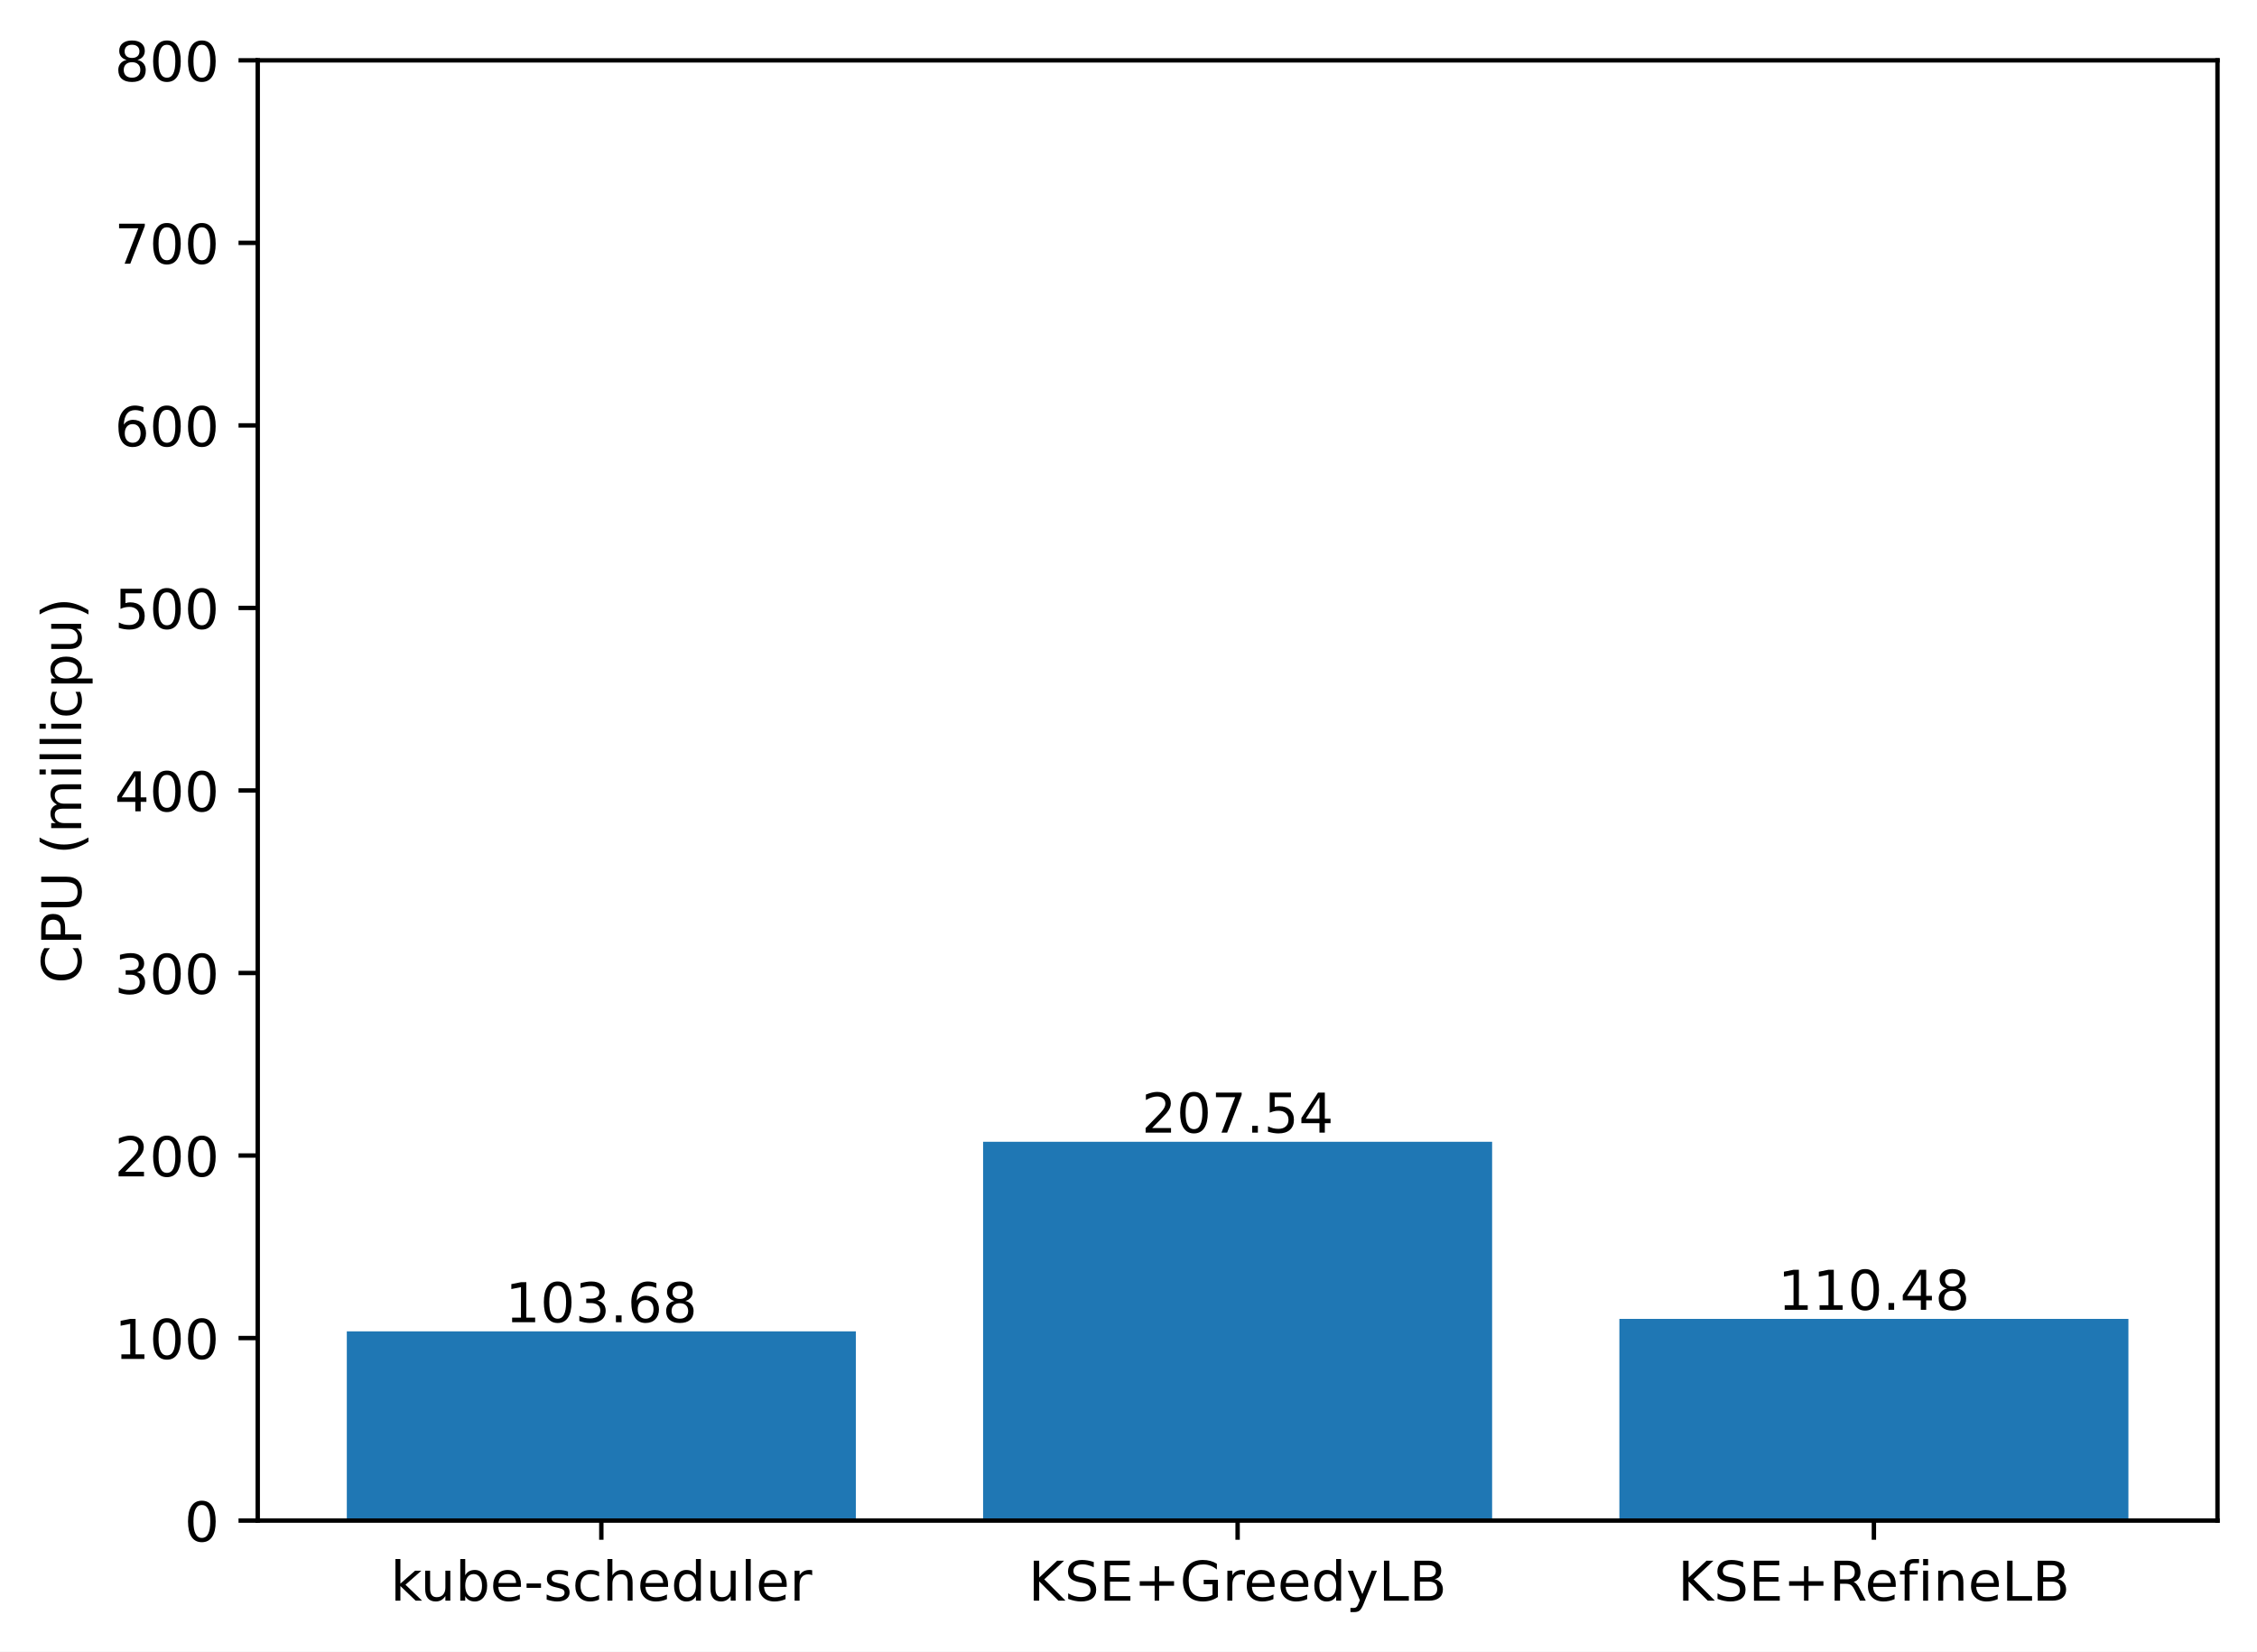
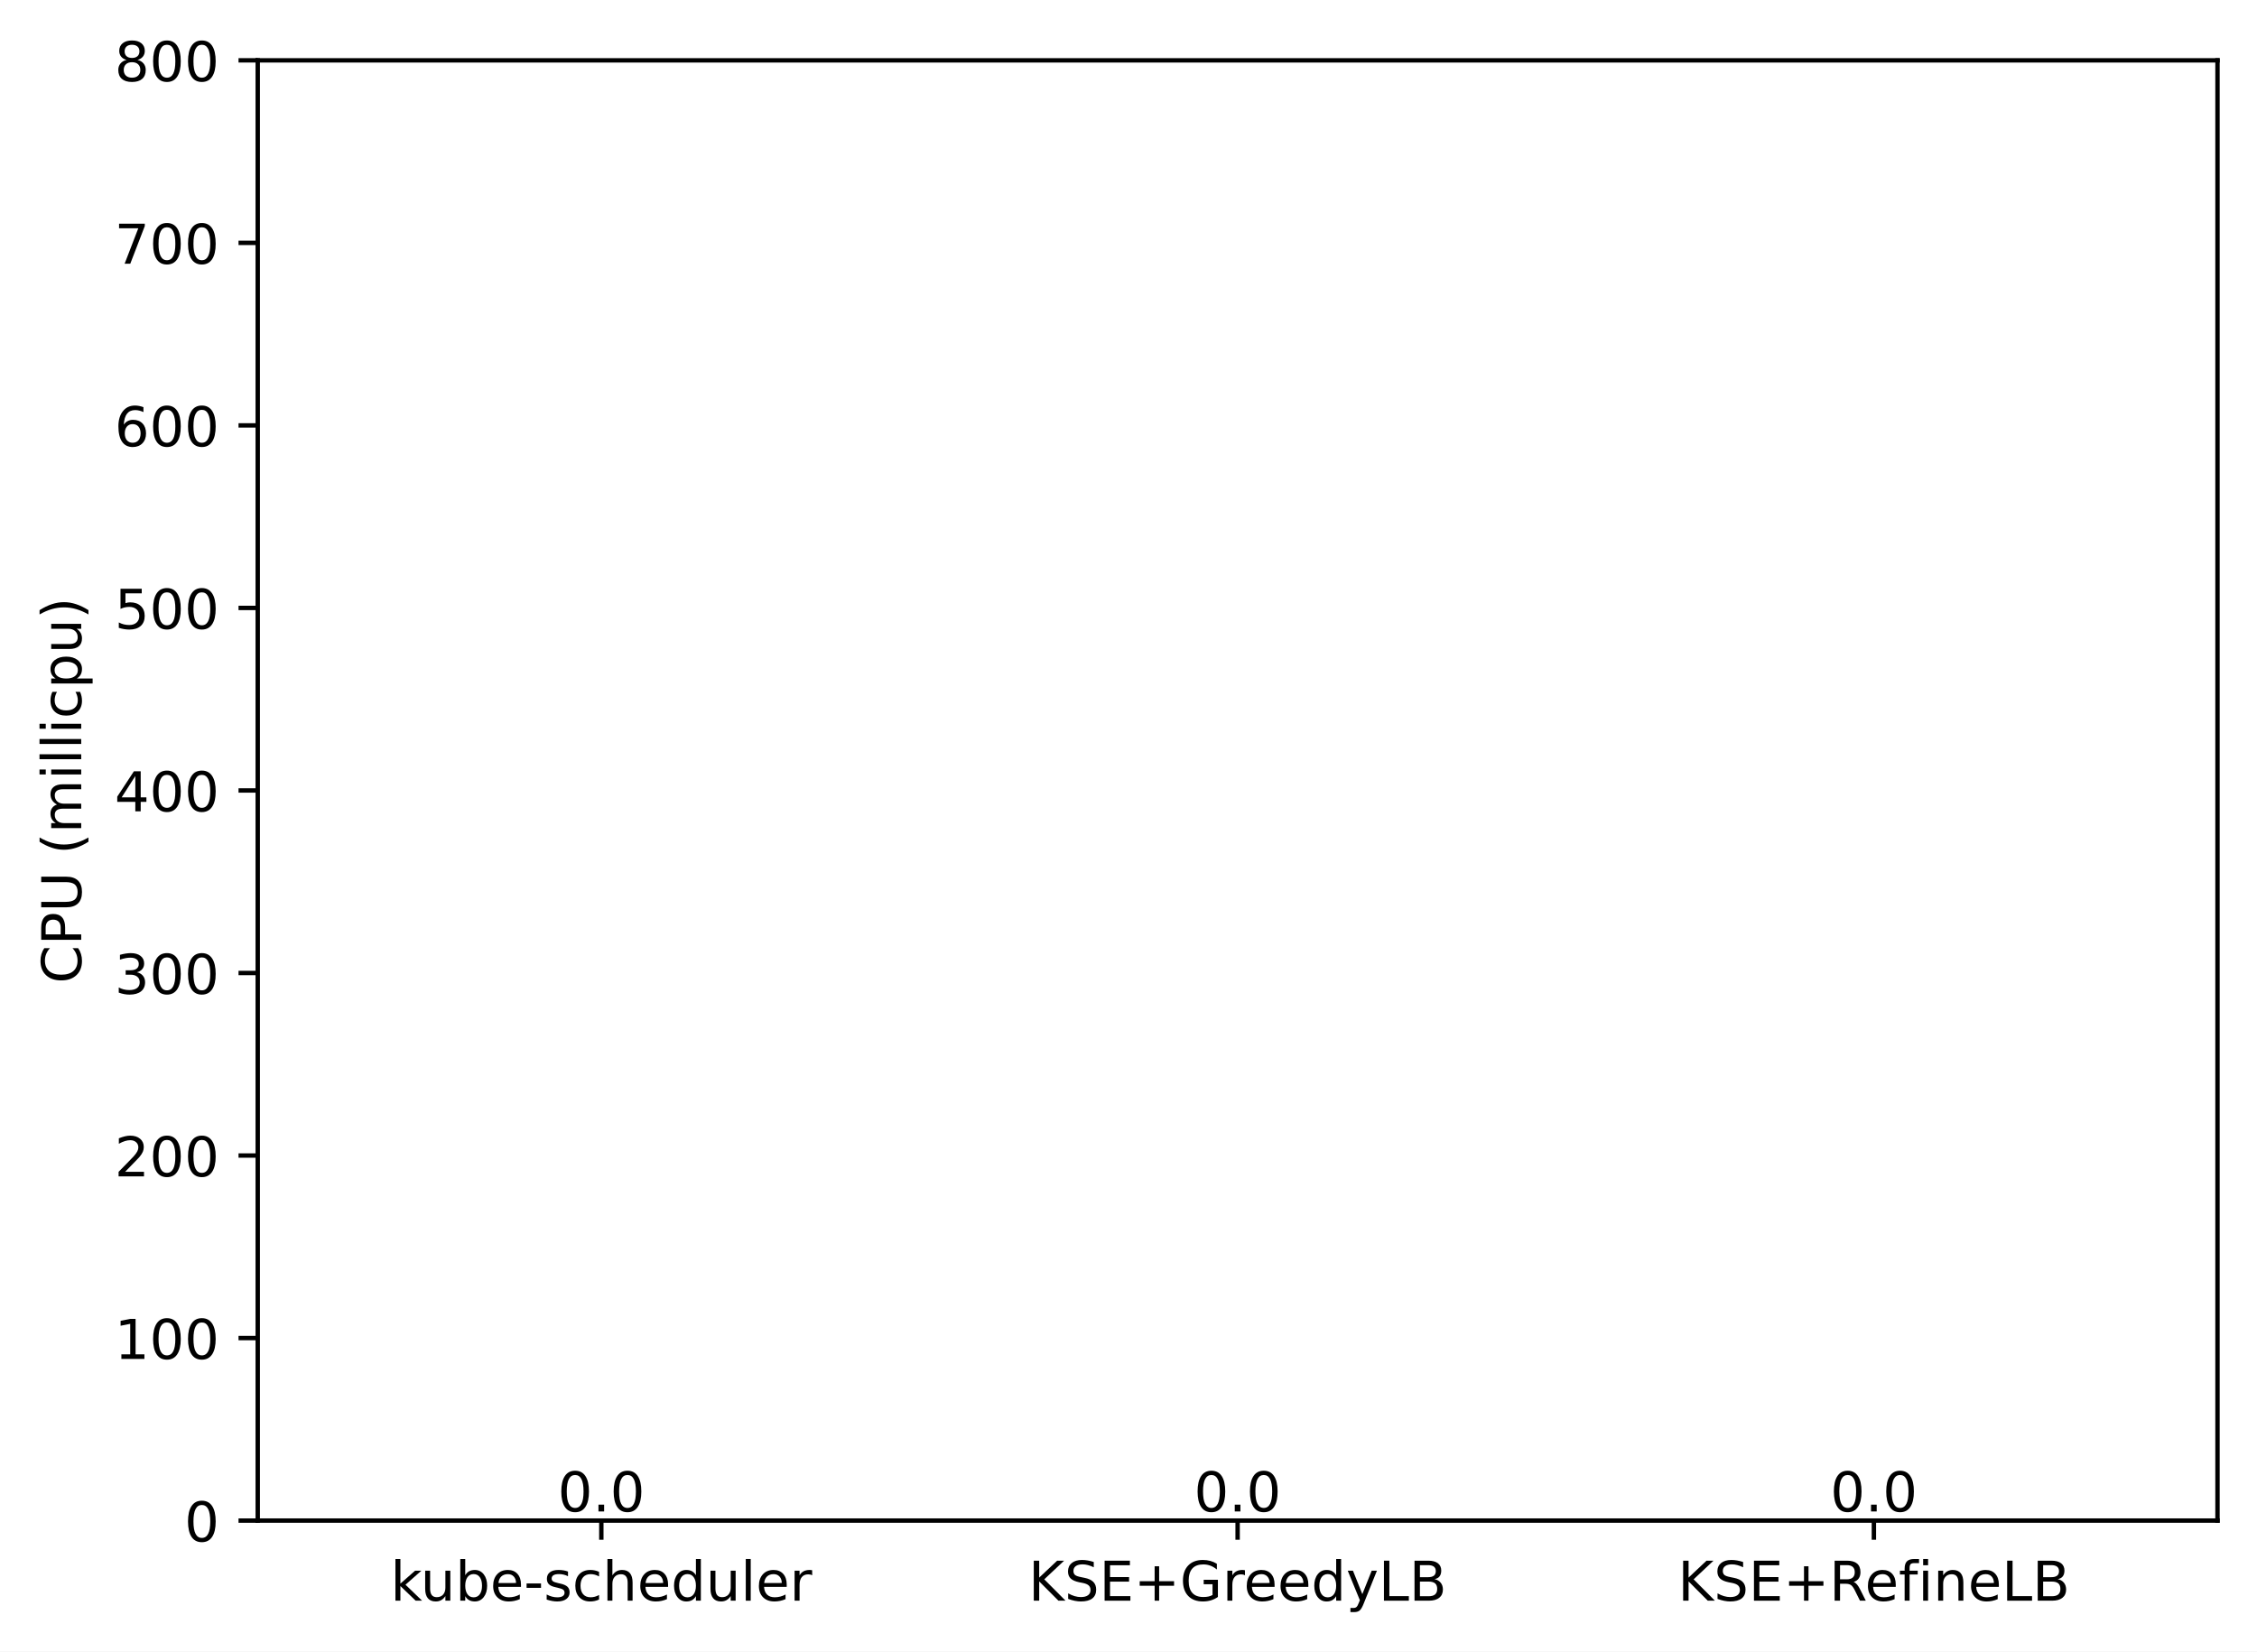
<svg xmlns="http://www.w3.org/2000/svg" xmlns:xlink="http://www.w3.org/1999/xlink" width="411.286pt" height="300.989pt" viewBox="0 0 411.286 300.989" version="1.1">
  <defs>
    <style type="text/css">*{stroke-linejoin: round; stroke-linecap: butt}</style>
  </defs>
  <g id="figure_1">
    <g id="patch_1">
      <path d="M 0 300.989  L 411.286 300.989  L 411.286 0  L 0 0  z " style="fill: #ffffff" />
    </g>
    <g id="axes_1">
      <g id="patch_2">
        <path d="M 46.966 277.111  L 404.086 277.111  L 404.086 10.999  L 46.966 10.999  z " style="fill: #ffffff" />
      </g>
      <g id="patch_3">
-         <path d="M 63.198 277.111  L 155.957 277.111  L 155.957 242.623  L 63.198 242.623  z " clip-path="url(#p131dde61e1)" style="fill: #1f77b4" />
+         <path d="M 63.198 277.111  L 155.957 277.111  L 155.957 277.111  L 63.198 277.111  z " clip-path="url(#p743f6ed384)" style="fill: #1f77b4" />
      </g>
      <g id="patch_4">
-         <path d="M 179.146 277.111  L 271.905 277.111  L 271.905 208.075  L 179.146 208.075  z " clip-path="url(#p131dde61e1)" style="fill: #1f77b4" />
+         <path d="M 179.146 277.111  L 271.905 277.111  L 271.905 277.111  L 179.146 277.111  z " clip-path="url(#p743f6ed384)" style="fill: #1f77b4" />
      </g>
      <g id="patch_5">
-         <path d="M 295.094 277.111  L 387.853 277.111  L 387.853 240.361  L 295.094 240.361  z " clip-path="url(#p131dde61e1)" style="fill: #1f77b4" />
+         <path d="M 295.094 277.111  L 387.853 277.111  L 387.853 277.111  L 295.094 277.111  z " clip-path="url(#p743f6ed384)" style="fill: #1f77b4" />
      </g>
      <g id="matplotlib.axis_1">
        <g id="xtick_1">
          <g id="line2d_1">
            <defs>
-               <path id="m41dc823eeb" d="M 0 0  L 0 3.5  " style="stroke: #000000; stroke-width: 0.8" />
+               <path id="m428ac21f5d" d="M 0 0  L 0 3.5  " style="stroke: #000000; stroke-width: 0.8" />
            </defs>
            <g>
-               <use xlink:href="#m41dc823eeb" x="109.578" y="277.111" style="stroke: #000000; stroke-width: 0.8" />
+               <use xlink:href="#m428ac21f5d" x="109.578" y="277.111" style="stroke: #000000; stroke-width: 0.8" />
            </g>
          </g>
          <g id="text_1">
            <g transform="translate(71.15179 291.7097)scale(0.1 -0.1)">
              <defs>
                <path id="DejaVuSans-6b" d="M 581 4863  L 1159 4863  L 1159 1991  L 2875 3500  L 3609 3500  L 1753 1863  L 3688 0  L 2938 0  L 1159 1709  L 1159 0  L 581 0  L 581 4863  z " transform="scale(0.015625)" />
                <path id="DejaVuSans-75" d="M 544 1381  L 544 3500  L 1119 3500  L 1119 1403  Q 1119 906 1312 657  Q 1506 409 1894 409  Q 2359 409 2629 706  Q 2900 1003 2900 1516  L 2900 3500  L 3475 3500  L 3475 0  L 2900 0  L 2900 538  Q 2691 219 2414 64  Q 2138 -91 1772 -91  Q 1169 -91 856 284  Q 544 659 544 1381  z M 1991 3584  L 1991 3584  z " transform="scale(0.015625)" />
                <path id="DejaVuSans-62" d="M 3116 1747  Q 3116 2381 2855 2742  Q 2594 3103 2138 3103  Q 1681 3103 1420 2742  Q 1159 2381 1159 1747  Q 1159 1113 1420 752  Q 1681 391 2138 391  Q 2594 391 2855 752  Q 3116 1113 3116 1747  z M 1159 2969  Q 1341 3281 1617 3432  Q 1894 3584 2278 3584  Q 2916 3584 3314 3078  Q 3713 2572 3713 1747  Q 3713 922 3314 415  Q 2916 -91 2278 -91  Q 1894 -91 1617 61  Q 1341 213 1159 525  L 1159 0  L 581 0  L 581 4863  L 1159 4863  L 1159 2969  z " transform="scale(0.015625)" />
                <path id="DejaVuSans-65" d="M 3597 1894  L 3597 1613  L 953 1613  Q 991 1019 1311 708  Q 1631 397 2203 397  Q 2534 397 2845 478  Q 3156 559 3463 722  L 3463 178  Q 3153 47 2828 -22  Q 2503 -91 2169 -91  Q 1331 -91 842 396  Q 353 884 353 1716  Q 353 2575 817 3079  Q 1281 3584 2069 3584  Q 2775 3584 3186 3129  Q 3597 2675 3597 1894  z M 3022 2063  Q 3016 2534 2758 2815  Q 2500 3097 2075 3097  Q 1594 3097 1305 2825  Q 1016 2553 972 2059  L 3022 2063  z " transform="scale(0.015625)" />
                <path id="DejaVuSans-2d" d="M 313 2009  L 1997 2009  L 1997 1497  L 313 1497  L 313 2009  z " transform="scale(0.015625)" />
                <path id="DejaVuSans-73" d="M 2834 3397  L 2834 2853  Q 2591 2978 2328 3040  Q 2066 3103 1784 3103  Q 1356 3103 1142 2972  Q 928 2841 928 2578  Q 928 2378 1081 2264  Q 1234 2150 1697 2047  L 1894 2003  Q 2506 1872 2764 1633  Q 3022 1394 3022 966  Q 3022 478 2636 193  Q 2250 -91 1575 -91  Q 1294 -91 989 -36  Q 684 19 347 128  L 347 722  Q 666 556 975 473  Q 1284 391 1588 391  Q 1994 391 2212 530  Q 2431 669 2431 922  Q 2431 1156 2273 1281  Q 2116 1406 1581 1522  L 1381 1569  Q 847 1681 609 1914  Q 372 2147 372 2553  Q 372 3047 722 3315  Q 1072 3584 1716 3584  Q 2034 3584 2315 3537  Q 2597 3491 2834 3397  z " transform="scale(0.015625)" />
                <path id="DejaVuSans-63" d="M 3122 3366  L 3122 2828  Q 2878 2963 2633 3030  Q 2388 3097 2138 3097  Q 1578 3097 1268 2742  Q 959 2388 959 1747  Q 959 1106 1268 751  Q 1578 397 2138 397  Q 2388 397 2633 464  Q 2878 531 3122 666  L 3122 134  Q 2881 22 2623 -34  Q 2366 -91 2075 -91  Q 1284 -91 818 406  Q 353 903 353 1747  Q 353 2603 823 3093  Q 1294 3584 2113 3584  Q 2378 3584 2631 3529  Q 2884 3475 3122 3366  z " transform="scale(0.015625)" />
                <path id="DejaVuSans-68" d="M 3513 2113  L 3513 0  L 2938 0  L 2938 2094  Q 2938 2591 2744 2837  Q 2550 3084 2163 3084  Q 1697 3084 1428 2787  Q 1159 2491 1159 1978  L 1159 0  L 581 0  L 581 4863  L 1159 4863  L 1159 2956  Q 1366 3272 1645 3428  Q 1925 3584 2291 3584  Q 2894 3584 3203 3211  Q 3513 2838 3513 2113  z " transform="scale(0.015625)" />
                <path id="DejaVuSans-64" d="M 2906 2969  L 2906 4863  L 3481 4863  L 3481 0  L 2906 0  L 2906 525  Q 2725 213 2448 61  Q 2172 -91 1784 -91  Q 1150 -91 751 415  Q 353 922 353 1747  Q 353 2572 751 3078  Q 1150 3584 1784 3584  Q 2172 3584 2448 3432  Q 2725 3281 2906 2969  z M 947 1747  Q 947 1113 1208 752  Q 1469 391 1925 391  Q 2381 391 2643 752  Q 2906 1113 2906 1747  Q 2906 2381 2643 2742  Q 2381 3103 1925 3103  Q 1469 3103 1208 2742  Q 947 2381 947 1747  z " transform="scale(0.015625)" />
                <path id="DejaVuSans-6c" d="M 603 4863  L 1178 4863  L 1178 0  L 603 0  L 603 4863  z " transform="scale(0.015625)" />
                <path id="DejaVuSans-72" d="M 2631 2963  Q 2534 3019 2420 3045  Q 2306 3072 2169 3072  Q 1681 3072 1420 2755  Q 1159 2438 1159 1844  L 1159 0  L 581 0  L 581 3500  L 1159 3500  L 1159 2956  Q 1341 3275 1631 3429  Q 1922 3584 2338 3584  Q 2397 3584 2469 3576  Q 2541 3569 2628 3553  L 2631 2963  z " transform="scale(0.015625)" />
              </defs>
              <use xlink:href="#DejaVuSans-6b" />
              <use xlink:href="#DejaVuSans-75" x="54.785" />
              <use xlink:href="#DejaVuSans-62" x="118.164" />
              <use xlink:href="#DejaVuSans-65" x="181.641" />
              <use xlink:href="#DejaVuSans-2d" x="243.164" />
              <use xlink:href="#DejaVuSans-73" x="279.248" />
              <use xlink:href="#DejaVuSans-63" x="331.348" />
              <use xlink:href="#DejaVuSans-68" x="386.328" />
              <use xlink:href="#DejaVuSans-65" x="449.707" />
              <use xlink:href="#DejaVuSans-64" x="511.23" />
              <use xlink:href="#DejaVuSans-75" x="574.707" />
              <use xlink:href="#DejaVuSans-6c" x="638.086" />
              <use xlink:href="#DejaVuSans-65" x="665.869" />
              <use xlink:href="#DejaVuSans-72" x="727.393" />
            </g>
          </g>
        </g>
        <g id="xtick_2">
          <g id="line2d_2">
            <g>
-               <use xlink:href="#m41dc823eeb" x="225.526" y="277.111" style="stroke: #000000; stroke-width: 0.8" />
+               <use xlink:href="#m428ac21f5d" x="225.526" y="277.111" style="stroke: #000000; stroke-width: 0.8" />
            </g>
          </g>
          <g id="text_2">
            <g transform="translate(187.403 291.7097)scale(0.1 -0.1)">
              <defs>
                <path id="DejaVuSans-4b" d="M 628 4666  L 1259 4666  L 1259 2694  L 3353 4666  L 4166 4666  L 1850 2491  L 4331 0  L 3500 0  L 1259 2247  L 1259 0  L 628 0  L 628 4666  z " transform="scale(0.015625)" />
                <path id="DejaVuSans-53" d="M 3425 4513  L 3425 3897  Q 3066 4069 2747 4153  Q 2428 4238 2131 4238  Q 1616 4238 1336 4038  Q 1056 3838 1056 3469  Q 1056 3159 1242 3001  Q 1428 2844 1947 2747  L 2328 2669  Q 3034 2534 3370 2195  Q 3706 1856 3706 1288  Q 3706 609 3251 259  Q 2797 -91 1919 -91  Q 1588 -91 1214 -16  Q 841 59 441 206  L 441 856  Q 825 641 1194 531  Q 1563 422 1919 422  Q 2459 422 2753 634  Q 3047 847 3047 1241  Q 3047 1584 2836 1778  Q 2625 1972 2144 2069  L 1759 2144  Q 1053 2284 737 2584  Q 422 2884 422 3419  Q 422 4038 858 4394  Q 1294 4750 2059 4750  Q 2388 4750 2728 4690  Q 3069 4631 3425 4513  z " transform="scale(0.015625)" />
                <path id="DejaVuSans-45" d="M 628 4666  L 3578 4666  L 3578 4134  L 1259 4134  L 1259 2753  L 3481 2753  L 3481 2222  L 1259 2222  L 1259 531  L 3634 531  L 3634 0  L 628 0  L 628 4666  z " transform="scale(0.015625)" />
                <path id="DejaVuSans-2b" d="M 2944 4013  L 2944 2272  L 4684 2272  L 4684 1741  L 2944 1741  L 2944 0  L 2419 0  L 2419 1741  L 678 1741  L 678 2272  L 2419 2272  L 2419 4013  L 2944 4013  z " transform="scale(0.015625)" />
                <path id="DejaVuSans-47" d="M 3809 666  L 3809 1919  L 2778 1919  L 2778 2438  L 4434 2438  L 4434 434  Q 4069 175 3628 42  Q 3188 -91 2688 -91  Q 1594 -91 976 548  Q 359 1188 359 2328  Q 359 3472 976 4111  Q 1594 4750 2688 4750  Q 3144 4750 3555 4637  Q 3966 4525 4313 4306  L 4313 3634  Q 3963 3931 3569 4081  Q 3175 4231 2741 4231  Q 1884 4231 1454 3753  Q 1025 3275 1025 2328  Q 1025 1384 1454 906  Q 1884 428 2741 428  Q 3075 428 3337 486  Q 3600 544 3809 666  z " transform="scale(0.015625)" />
                <path id="DejaVuSans-79" d="M 2059 -325  Q 1816 -950 1584 -1140  Q 1353 -1331 966 -1331  L 506 -1331  L 506 -850  L 844 -850  Q 1081 -850 1212 -737  Q 1344 -625 1503 -206  L 1606 56  L 191 3500  L 800 3500  L 1894 763  L 2988 3500  L 3597 3500  L 2059 -325  z " transform="scale(0.015625)" />
                <path id="DejaVuSans-4c" d="M 628 4666  L 1259 4666  L 1259 531  L 3531 531  L 3531 0  L 628 0  L 628 4666  z " transform="scale(0.015625)" />
                <path id="DejaVuSans-42" d="M 1259 2228  L 1259 519  L 2272 519  Q 2781 519 3026 730  Q 3272 941 3272 1375  Q 3272 1813 3026 2020  Q 2781 2228 2272 2228  L 1259 2228  z M 1259 4147  L 1259 2741  L 2194 2741  Q 2656 2741 2882 2914  Q 3109 3088 3109 3444  Q 3109 3797 2882 3972  Q 2656 4147 2194 4147  L 1259 4147  z M 628 4666  L 2241 4666  Q 2963 4666 3353 4366  Q 3744 4066 3744 3513  Q 3744 3084 3544 2831  Q 3344 2578 2956 2516  Q 3422 2416 3680 2098  Q 3938 1781 3938 1306  Q 3938 681 3513 340  Q 3088 0 2303 0  L 628 0  L 628 4666  z " transform="scale(0.015625)" />
              </defs>
              <use xlink:href="#DejaVuSans-4b" />
              <use xlink:href="#DejaVuSans-53" x="65.576" />
              <use xlink:href="#DejaVuSans-45" x="129.053" />
              <use xlink:href="#DejaVuSans-2b" x="192.236" />
              <use xlink:href="#DejaVuSans-47" x="276.025" />
              <use xlink:href="#DejaVuSans-72" x="353.516" />
              <use xlink:href="#DejaVuSans-65" x="392.379" />
              <use xlink:href="#DejaVuSans-65" x="453.902" />
              <use xlink:href="#DejaVuSans-64" x="515.426" />
              <use xlink:href="#DejaVuSans-79" x="578.902" />
              <use xlink:href="#DejaVuSans-4c" x="638.082" />
              <use xlink:href="#DejaVuSans-42" x="693.795" />
            </g>
          </g>
        </g>
        <g id="xtick_3">
          <g id="line2d_3">
            <g>
-               <use xlink:href="#m41dc823eeb" x="341.474" y="277.111" style="stroke: #000000; stroke-width: 0.8" />
+               <use xlink:href="#m428ac21f5d" x="341.474" y="277.111" style="stroke: #000000; stroke-width: 0.8" />
            </g>
          </g>
          <g id="text_3">
            <g transform="translate(305.7346 291.7097)scale(0.1 -0.1)">
              <defs>
                <path id="DejaVuSans-52" d="M 2841 2188  Q 3044 2119 3236 1894  Q 3428 1669 3622 1275  L 4263 0  L 3584 0  L 2988 1197  Q 2756 1666 2539 1819  Q 2322 1972 1947 1972  L 1259 1972  L 1259 0  L 628 0  L 628 4666  L 2053 4666  Q 2853 4666 3247 4331  Q 3641 3997 3641 3322  Q 3641 2881 3436 2590  Q 3231 2300 2841 2188  z M 1259 4147  L 1259 2491  L 2053 2491  Q 2509 2491 2742 2702  Q 2975 2913 2975 3322  Q 2975 3731 2742 3939  Q 2509 4147 2053 4147  L 1259 4147  z " transform="scale(0.015625)" />
                <path id="DejaVuSans-66" d="M 2375 4863  L 2375 4384  L 1825 4384  Q 1516 4384 1395 4259  Q 1275 4134 1275 3809  L 1275 3500  L 2222 3500  L 2222 3053  L 1275 3053  L 1275 0  L 697 0  L 697 3053  L 147 3053  L 147 3500  L 697 3500  L 697 3744  Q 697 4328 969 4595  Q 1241 4863 1831 4863  L 2375 4863  z " transform="scale(0.015625)" />
                <path id="DejaVuSans-69" d="M 603 3500  L 1178 3500  L 1178 0  L 603 0  L 603 3500  z M 603 4863  L 1178 4863  L 1178 4134  L 603 4134  L 603 4863  z " transform="scale(0.015625)" />
                <path id="DejaVuSans-6e" d="M 3513 2113  L 3513 0  L 2938 0  L 2938 2094  Q 2938 2591 2744 2837  Q 2550 3084 2163 3084  Q 1697 3084 1428 2787  Q 1159 2491 1159 1978  L 1159 0  L 581 0  L 581 3500  L 1159 3500  L 1159 2956  Q 1366 3272 1645 3428  Q 1925 3584 2291 3584  Q 2894 3584 3203 3211  Q 3513 2838 3513 2113  z " transform="scale(0.015625)" />
              </defs>
              <use xlink:href="#DejaVuSans-4b" />
              <use xlink:href="#DejaVuSans-53" x="65.576" />
              <use xlink:href="#DejaVuSans-45" x="129.053" />
              <use xlink:href="#DejaVuSans-2b" x="192.236" />
              <use xlink:href="#DejaVuSans-52" x="276.025" />
              <use xlink:href="#DejaVuSans-65" x="341.008" />
              <use xlink:href="#DejaVuSans-66" x="402.531" />
              <use xlink:href="#DejaVuSans-69" x="437.736" />
              <use xlink:href="#DejaVuSans-6e" x="465.52" />
              <use xlink:href="#DejaVuSans-65" x="528.898" />
              <use xlink:href="#DejaVuSans-4c" x="590.422" />
              <use xlink:href="#DejaVuSans-42" x="646.135" />
            </g>
          </g>
        </g>
      </g>
      <g id="matplotlib.axis_2">
        <g id="ytick_1">
          <g id="line2d_4">
            <defs>
-               <path id="mbaa1a71d69" d="M 0 0  L -3.5 0  " style="stroke: #000000; stroke-width: 0.8" />
+               <path id="m33523df74f" d="M 0 0  L -3.5 0  " style="stroke: #000000; stroke-width: 0.8" />
            </defs>
            <g>
-               <use xlink:href="#mbaa1a71d69" x="46.966" y="277.111" style="stroke: #000000; stroke-width: 0.8" />
+               <use xlink:href="#m33523df74f" x="46.966" y="277.111" style="stroke: #000000; stroke-width: 0.8" />
            </g>
          </g>
          <g id="text_4">
            <g transform="translate(33.60312 280.9104)scale(0.1 -0.1)">
              <defs>
                <path id="DejaVuSans-30" d="M 2034 4250  Q 1547 4250 1301 3770  Q 1056 3291 1056 2328  Q 1056 1369 1301 889  Q 1547 409 2034 409  Q 2525 409 2770 889  Q 3016 1369 3016 2328  Q 3016 3291 2770 3770  Q 2525 4250 2034 4250  z M 2034 4750  Q 2819 4750 3233 4129  Q 3647 3509 3647 2328  Q 3647 1150 3233 529  Q 2819 -91 2034 -91  Q 1250 -91 836 529  Q 422 1150 422 2328  Q 422 3509 836 4129  Q 1250 4750 2034 4750  z " transform="scale(0.015625)" />
              </defs>
              <use xlink:href="#DejaVuSans-30" />
            </g>
          </g>
        </g>
        <g id="ytick_2">
          <g id="line2d_5">
            <g>
-               <use xlink:href="#mbaa1a71d69" x="46.966" y="243.847" style="stroke: #000000; stroke-width: 0.8" />
+               <use xlink:href="#m33523df74f" x="46.966" y="243.847" style="stroke: #000000; stroke-width: 0.8" />
            </g>
          </g>
          <g id="text_5">
            <g transform="translate(20.87813 247.6464)scale(0.1 -0.1)">
              <defs>
                <path id="DejaVuSans-31" d="M 794 531  L 1825 531  L 1825 4091  L 703 3866  L 703 4441  L 1819 4666  L 2450 4666  L 2450 531  L 3481 531  L 3481 0  L 794 0  L 794 531  z " transform="scale(0.015625)" />
              </defs>
              <use xlink:href="#DejaVuSans-31" />
              <use xlink:href="#DejaVuSans-30" x="63.623" />
              <use xlink:href="#DejaVuSans-30" x="127.246" />
            </g>
          </g>
        </g>
        <g id="ytick_3">
          <g id="line2d_6">
            <g>
-               <use xlink:href="#mbaa1a71d69" x="46.966" y="210.583" style="stroke: #000000; stroke-width: 0.8" />
+               <use xlink:href="#m33523df74f" x="46.966" y="210.583" style="stroke: #000000; stroke-width: 0.8" />
            </g>
          </g>
          <g id="text_6">
            <g transform="translate(20.87813 214.3824)scale(0.1 -0.1)">
              <defs>
                <path id="DejaVuSans-32" d="M 1228 531  L 3431 531  L 3431 0  L 469 0  L 469 531  Q 828 903 1448 1529  Q 2069 2156 2228 2338  Q 2531 2678 2651 2914  Q 2772 3150 2772 3378  Q 2772 3750 2511 3984  Q 2250 4219 1831 4219  Q 1534 4219 1204 4116  Q 875 4013 500 3803  L 500 4441  Q 881 4594 1212 4672  Q 1544 4750 1819 4750  Q 2544 4750 2975 4387  Q 3406 4025 3406 3419  Q 3406 3131 3298 2873  Q 3191 2616 2906 2266  Q 2828 2175 2409 1742  Q 1991 1309 1228 531  z " transform="scale(0.015625)" />
              </defs>
              <use xlink:href="#DejaVuSans-32" />
              <use xlink:href="#DejaVuSans-30" x="63.623" />
              <use xlink:href="#DejaVuSans-30" x="127.246" />
            </g>
          </g>
        </g>
        <g id="ytick_4">
          <g id="line2d_7">
            <g>
-               <use xlink:href="#mbaa1a71d69" x="46.966" y="177.319" style="stroke: #000000; stroke-width: 0.8" />
+               <use xlink:href="#m33523df74f" x="46.966" y="177.319" style="stroke: #000000; stroke-width: 0.8" />
            </g>
          </g>
          <g id="text_7">
            <g transform="translate(20.87813 181.1184)scale(0.1 -0.1)">
              <defs>
                <path id="DejaVuSans-33" d="M 2597 2516  Q 3050 2419 3304 2112  Q 3559 1806 3559 1356  Q 3559 666 3084 287  Q 2609 -91 1734 -91  Q 1441 -91 1130 -33  Q 819 25 488 141  L 488 750  Q 750 597 1062 519  Q 1375 441 1716 441  Q 2309 441 2620 675  Q 2931 909 2931 1356  Q 2931 1769 2642 2001  Q 2353 2234 1838 2234  L 1294 2234  L 1294 2753  L 1863 2753  Q 2328 2753 2575 2939  Q 2822 3125 2822 3475  Q 2822 3834 2567 4026  Q 2313 4219 1838 4219  Q 1578 4219 1281 4162  Q 984 4106 628 3988  L 628 4550  Q 988 4650 1302 4700  Q 1616 4750 1894 4750  Q 2613 4750 3031 4423  Q 3450 4097 3450 3541  Q 3450 3153 3228 2886  Q 3006 2619 2597 2516  z " transform="scale(0.015625)" />
              </defs>
              <use xlink:href="#DejaVuSans-33" />
              <use xlink:href="#DejaVuSans-30" x="63.623" />
              <use xlink:href="#DejaVuSans-30" x="127.246" />
            </g>
          </g>
        </g>
        <g id="ytick_5">
          <g id="line2d_8">
            <g>
-               <use xlink:href="#mbaa1a71d69" x="46.966" y="144.055" style="stroke: #000000; stroke-width: 0.8" />
+               <use xlink:href="#m33523df74f" x="46.966" y="144.055" style="stroke: #000000; stroke-width: 0.8" />
            </g>
          </g>
          <g id="text_8">
            <g transform="translate(20.87813 147.8544)scale(0.1 -0.1)">
              <defs>
                <path id="DejaVuSans-34" d="M 2419 4116  L 825 1625  L 2419 1625  L 2419 4116  z M 2253 4666  L 3047 4666  L 3047 1625  L 3713 1625  L 3713 1100  L 3047 1100  L 3047 0  L 2419 0  L 2419 1100  L 313 1100  L 313 1709  L 2253 4666  z " transform="scale(0.015625)" />
              </defs>
              <use xlink:href="#DejaVuSans-34" />
              <use xlink:href="#DejaVuSans-30" x="63.623" />
              <use xlink:href="#DejaVuSans-30" x="127.246" />
            </g>
          </g>
        </g>
        <g id="ytick_6">
          <g id="line2d_9">
            <g>
-               <use xlink:href="#mbaa1a71d69" x="46.966" y="110.791" style="stroke: #000000; stroke-width: 0.8" />
+               <use xlink:href="#m33523df74f" x="46.966" y="110.791" style="stroke: #000000; stroke-width: 0.8" />
            </g>
          </g>
          <g id="text_9">
            <g transform="translate(20.87813 114.5904)scale(0.1 -0.1)">
              <defs>
                <path id="DejaVuSans-35" d="M 691 4666  L 3169 4666  L 3169 4134  L 1269 4134  L 1269 2991  Q 1406 3038 1543 3061  Q 1681 3084 1819 3084  Q 2600 3084 3056 2656  Q 3513 2228 3513 1497  Q 3513 744 3044 326  Q 2575 -91 1722 -91  Q 1428 -91 1123 -41  Q 819 9 494 109  L 494 744  Q 775 591 1075 516  Q 1375 441 1709 441  Q 2250 441 2565 725  Q 2881 1009 2881 1497  Q 2881 1984 2565 2268  Q 2250 2553 1709 2553  Q 1456 2553 1204 2497  Q 953 2441 691 2322  L 691 4666  z " transform="scale(0.015625)" />
              </defs>
              <use xlink:href="#DejaVuSans-35" />
              <use xlink:href="#DejaVuSans-30" x="63.623" />
              <use xlink:href="#DejaVuSans-30" x="127.246" />
            </g>
          </g>
        </g>
        <g id="ytick_7">
          <g id="line2d_10">
            <g>
-               <use xlink:href="#mbaa1a71d69" x="46.966" y="77.527" style="stroke: #000000; stroke-width: 0.8" />
+               <use xlink:href="#m33523df74f" x="46.966" y="77.527" style="stroke: #000000; stroke-width: 0.8" />
            </g>
          </g>
          <g id="text_10">
            <g transform="translate(20.87813 81.32644)scale(0.1 -0.1)">
              <defs>
                <path id="DejaVuSans-36" d="M 2113 2584  Q 1688 2584 1439 2293  Q 1191 2003 1191 1497  Q 1191 994 1439 701  Q 1688 409 2113 409  Q 2538 409 2786 701  Q 3034 994 3034 1497  Q 3034 2003 2786 2293  Q 2538 2584 2113 2584  z M 3366 4563  L 3366 3988  Q 3128 4100 2886 4159  Q 2644 4219 2406 4219  Q 1781 4219 1451 3797  Q 1122 3375 1075 2522  Q 1259 2794 1537 2939  Q 1816 3084 2150 3084  Q 2853 3084 3261 2657  Q 3669 2231 3669 1497  Q 3669 778 3244 343  Q 2819 -91 2113 -91  Q 1303 -91 875 529  Q 447 1150 447 2328  Q 447 3434 972 4092  Q 1497 4750 2381 4750  Q 2619 4750 2861 4703  Q 3103 4656 3366 4563  z " transform="scale(0.015625)" />
              </defs>
              <use xlink:href="#DejaVuSans-36" />
              <use xlink:href="#DejaVuSans-30" x="63.623" />
              <use xlink:href="#DejaVuSans-30" x="127.246" />
            </g>
          </g>
        </g>
        <g id="ytick_8">
          <g id="line2d_11">
            <g>
-               <use xlink:href="#mbaa1a71d69" x="46.966" y="44.263" style="stroke: #000000; stroke-width: 0.8" />
+               <use xlink:href="#m33523df74f" x="46.966" y="44.263" style="stroke: #000000; stroke-width: 0.8" />
            </g>
          </g>
          <g id="text_11">
            <g transform="translate(20.87813 48.06244)scale(0.1 -0.1)">
              <defs>
                <path id="DejaVuSans-37" d="M 525 4666  L 3525 4666  L 3525 4397  L 1831 0  L 1172 0  L 2766 4134  L 525 4134  L 525 4666  z " transform="scale(0.015625)" />
              </defs>
              <use xlink:href="#DejaVuSans-37" />
              <use xlink:href="#DejaVuSans-30" x="63.623" />
              <use xlink:href="#DejaVuSans-30" x="127.246" />
            </g>
          </g>
        </g>
        <g id="ytick_9">
          <g id="line2d_12">
            <g>
-               <use xlink:href="#mbaa1a71d69" x="46.966" y="10.999" style="stroke: #000000; stroke-width: 0.8" />
+               <use xlink:href="#m33523df74f" x="46.966" y="10.999" style="stroke: #000000; stroke-width: 0.8" />
            </g>
          </g>
          <g id="text_12">
            <g transform="translate(20.87813 14.79844)scale(0.1 -0.1)">
              <defs>
                <path id="DejaVuSans-38" d="M 2034 2216  Q 1584 2216 1326 1975  Q 1069 1734 1069 1313  Q 1069 891 1326 650  Q 1584 409 2034 409  Q 2484 409 2743 651  Q 3003 894 3003 1313  Q 3003 1734 2745 1975  Q 2488 2216 2034 2216  z M 1403 2484  Q 997 2584 770 2862  Q 544 3141 544 3541  Q 544 4100 942 4425  Q 1341 4750 2034 4750  Q 2731 4750 3128 4425  Q 3525 4100 3525 3541  Q 3525 3141 3298 2862  Q 3072 2584 2669 2484  Q 3125 2378 3379 2068  Q 3634 1759 3634 1313  Q 3634 634 3220 271  Q 2806 -91 2034 -91  Q 1263 -91 848 271  Q 434 634 434 1313  Q 434 1759 690 2068  Q 947 2378 1403 2484  z M 1172 3481  Q 1172 3119 1398 2916  Q 1625 2713 2034 2713  Q 2441 2713 2670 2916  Q 2900 3119 2900 3481  Q 2900 3844 2670 4047  Q 2441 4250 2034 4250  Q 1625 4250 1398 4047  Q 1172 3844 1172 3481  z " transform="scale(0.015625)" />
              </defs>
              <use xlink:href="#DejaVuSans-38" />
              <use xlink:href="#DejaVuSans-30" x="63.623" />
              <use xlink:href="#DejaVuSans-30" x="127.246" />
            </g>
          </g>
        </g>
        <g id="text_13">
          <g transform="translate(14.79844 179.2302)rotate(-90)scale(0.1 -0.1)">
            <defs>
              <path id="DejaVuSans-43" d="M 4122 4306  L 4122 3641  Q 3803 3938 3442 4084  Q 3081 4231 2675 4231  Q 1875 4231 1450 3742  Q 1025 3253 1025 2328  Q 1025 1406 1450 917  Q 1875 428 2675 428  Q 3081 428 3442 575  Q 3803 722 4122 1019  L 4122 359  Q 3791 134 3420 21  Q 3050 -91 2638 -91  Q 1578 -91 968 557  Q 359 1206 359 2328  Q 359 3453 968 4101  Q 1578 4750 2638 4750  Q 3056 4750 3426 4639  Q 3797 4528 4122 4306  z " transform="scale(0.015625)" />
              <path id="DejaVuSans-50" d="M 1259 4147  L 1259 2394  L 2053 2394  Q 2494 2394 2734 2622  Q 2975 2850 2975 3272  Q 2975 3691 2734 3919  Q 2494 4147 2053 4147  L 1259 4147  z M 628 4666  L 2053 4666  Q 2838 4666 3239 4311  Q 3641 3956 3641 3272  Q 3641 2581 3239 2228  Q 2838 1875 2053 1875  L 1259 1875  L 1259 0  L 628 0  L 628 4666  z " transform="scale(0.015625)" />
              <path id="DejaVuSans-55" d="M 556 4666  L 1191 4666  L 1191 1831  Q 1191 1081 1462 751  Q 1734 422 2344 422  Q 2950 422 3222 751  Q 3494 1081 3494 1831  L 3494 4666  L 4128 4666  L 4128 1753  Q 4128 841 3676 375  Q 3225 -91 2344 -91  Q 1459 -91 1007 375  Q 556 841 556 1753  L 556 4666  z " transform="scale(0.015625)" />
              <path id="DejaVuSans-20" transform="scale(0.015625)" />
              <path id="DejaVuSans-28" d="M 1984 4856  Q 1566 4138 1362 3434  Q 1159 2731 1159 2009  Q 1159 1288 1364 580  Q 1569 -128 1984 -844  L 1484 -844  Q 1016 -109 783 600  Q 550 1309 550 2009  Q 550 2706 781 3412  Q 1013 4119 1484 4856  L 1984 4856  z " transform="scale(0.015625)" />
              <path id="DejaVuSans-6d" d="M 3328 2828  Q 3544 3216 3844 3400  Q 4144 3584 4550 3584  Q 5097 3584 5394 3201  Q 5691 2819 5691 2113  L 5691 0  L 5113 0  L 5113 2094  Q 5113 2597 4934 2840  Q 4756 3084 4391 3084  Q 3944 3084 3684 2787  Q 3425 2491 3425 1978  L 3425 0  L 2847 0  L 2847 2094  Q 2847 2600 2669 2842  Q 2491 3084 2119 3084  Q 1678 3084 1418 2786  Q 1159 2488 1159 1978  L 1159 0  L 581 0  L 581 3500  L 1159 3500  L 1159 2956  Q 1356 3278 1631 3431  Q 1906 3584 2284 3584  Q 2666 3584 2933 3390  Q 3200 3197 3328 2828  z " transform="scale(0.015625)" />
              <path id="DejaVuSans-70" d="M 1159 525  L 1159 -1331  L 581 -1331  L 581 3500  L 1159 3500  L 1159 2969  Q 1341 3281 1617 3432  Q 1894 3584 2278 3584  Q 2916 3584 3314 3078  Q 3713 2572 3713 1747  Q 3713 922 3314 415  Q 2916 -91 2278 -91  Q 1894 -91 1617 61  Q 1341 213 1159 525  z M 3116 1747  Q 3116 2381 2855 2742  Q 2594 3103 2138 3103  Q 1681 3103 1420 2742  Q 1159 2381 1159 1747  Q 1159 1113 1420 752  Q 1681 391 2138 391  Q 2594 391 2855 752  Q 3116 1113 3116 1747  z " transform="scale(0.015625)" />
              <path id="DejaVuSans-29" d="M 513 4856  L 1013 4856  Q 1481 4119 1714 3412  Q 1947 2706 1947 2009  Q 1947 1309 1714 600  Q 1481 -109 1013 -844  L 513 -844  Q 928 -128 1133 580  Q 1338 1288 1338 2009  Q 1338 2731 1133 3434  Q 928 4138 513 4856  z " transform="scale(0.015625)" />
            </defs>
            <use xlink:href="#DejaVuSans-43" />
            <use xlink:href="#DejaVuSans-50" x="69.824" />
            <use xlink:href="#DejaVuSans-55" x="130.127" />
            <use xlink:href="#DejaVuSans-20" x="203.32" />
            <use xlink:href="#DejaVuSans-28" x="235.107" />
            <use xlink:href="#DejaVuSans-6d" x="274.121" />
            <use xlink:href="#DejaVuSans-69" x="371.533" />
            <use xlink:href="#DejaVuSans-6c" x="399.316" />
            <use xlink:href="#DejaVuSans-6c" x="427.1" />
            <use xlink:href="#DejaVuSans-69" x="454.883" />
            <use xlink:href="#DejaVuSans-63" x="482.666" />
            <use xlink:href="#DejaVuSans-70" x="537.646" />
            <use xlink:href="#DejaVuSans-75" x="601.123" />
            <use xlink:href="#DejaVuSans-29" x="664.502" />
          </g>
        </g>
      </g>
      <g id="patch_6">
        <path d="M 46.966 277.111  L 46.966 10.999  " style="fill: none; stroke: #000000; stroke-width: 0.8; stroke-linejoin: miter; stroke-linecap: square" />
      </g>
      <g id="patch_7">
        <path d="M 404.086 277.111  L 404.086 10.999  " style="fill: none; stroke: #000000; stroke-width: 0.8; stroke-linejoin: miter; stroke-linecap: square" />
      </g>
      <g id="patch_8">
        <path d="M 46.966 277.111  L 404.086 277.111  " style="fill: none; stroke: #000000; stroke-width: 0.8; stroke-linejoin: miter; stroke-linecap: square" />
      </g>
      <g id="patch_9">
        <path d="M 46.966 10.999  L 404.086 10.999  " style="fill: none; stroke: #000000; stroke-width: 0.8; stroke-linejoin: miter; stroke-linecap: square" />
      </g>
      <g id="text_14">
-         <g transform="translate(92.08226 240.9599)scale(0.1 -0.1)">
+         <g transform="translate(101.626 275.448)scale(0.1 -0.1)">
          <defs>
            <path id="DejaVuSans-2e" d="M 684 794  L 1344 794  L 1344 0  L 684 0  L 684 794  z " transform="scale(0.015625)" />
          </defs>
-           <use xlink:href="#DejaVuSans-31" />
-           <use xlink:href="#DejaVuSans-30" x="63.623" />
-           <use xlink:href="#DejaVuSans-33" x="127.246" />
-           <use xlink:href="#DejaVuSans-2e" x="190.869" />
-           <use xlink:href="#DejaVuSans-36" x="222.656" />
-           <use xlink:href="#DejaVuSans-38" x="286.279" />
+           <use xlink:href="#DejaVuSans-30" />
+           <use xlink:href="#DejaVuSans-2e" x="63.623" />
+           <use xlink:href="#DejaVuSans-30" x="95.41" />
        </g>
      </g>
      <g id="text_15">
-         <g transform="translate(208.0303 206.4119)scale(0.1 -0.1)">
-           <use xlink:href="#DejaVuSans-32" />
-           <use xlink:href="#DejaVuSans-30" x="63.623" />
-           <use xlink:href="#DejaVuSans-37" x="127.246" />
-           <use xlink:href="#DejaVuSans-2e" x="190.869" />
-           <use xlink:href="#DejaVuSans-35" x="222.656" />
-           <use xlink:href="#DejaVuSans-34" x="286.279" />
+         <g transform="translate(217.5741 275.448)scale(0.1 -0.1)">
+           <use xlink:href="#DejaVuSans-30" />
+           <use xlink:href="#DejaVuSans-2e" x="63.623" />
+           <use xlink:href="#DejaVuSans-30" x="95.41" />
        </g>
      </g>
      <g id="text_16">
-         <g transform="translate(323.9784 238.698)scale(0.1 -0.1)">
-           <use xlink:href="#DejaVuSans-31" />
-           <use xlink:href="#DejaVuSans-31" x="63.623" />
-           <use xlink:href="#DejaVuSans-30" x="127.246" />
-           <use xlink:href="#DejaVuSans-2e" x="190.869" />
-           <use xlink:href="#DejaVuSans-34" x="222.656" />
-           <use xlink:href="#DejaVuSans-38" x="286.279" />
+         <g transform="translate(333.5221 275.448)scale(0.1 -0.1)">
+           <use xlink:href="#DejaVuSans-30" />
+           <use xlink:href="#DejaVuSans-2e" x="63.623" />
+           <use xlink:href="#DejaVuSans-30" x="95.41" />
        </g>
      </g>
    </g>
  </g>
  <defs>
-     <clipPath id="p131dde61e1">
+     <clipPath id="p743f6ed384">
      <rect x="46.966" y="10.999" width="357.12" height="266.112" />
    </clipPath>
  </defs>
</svg>
